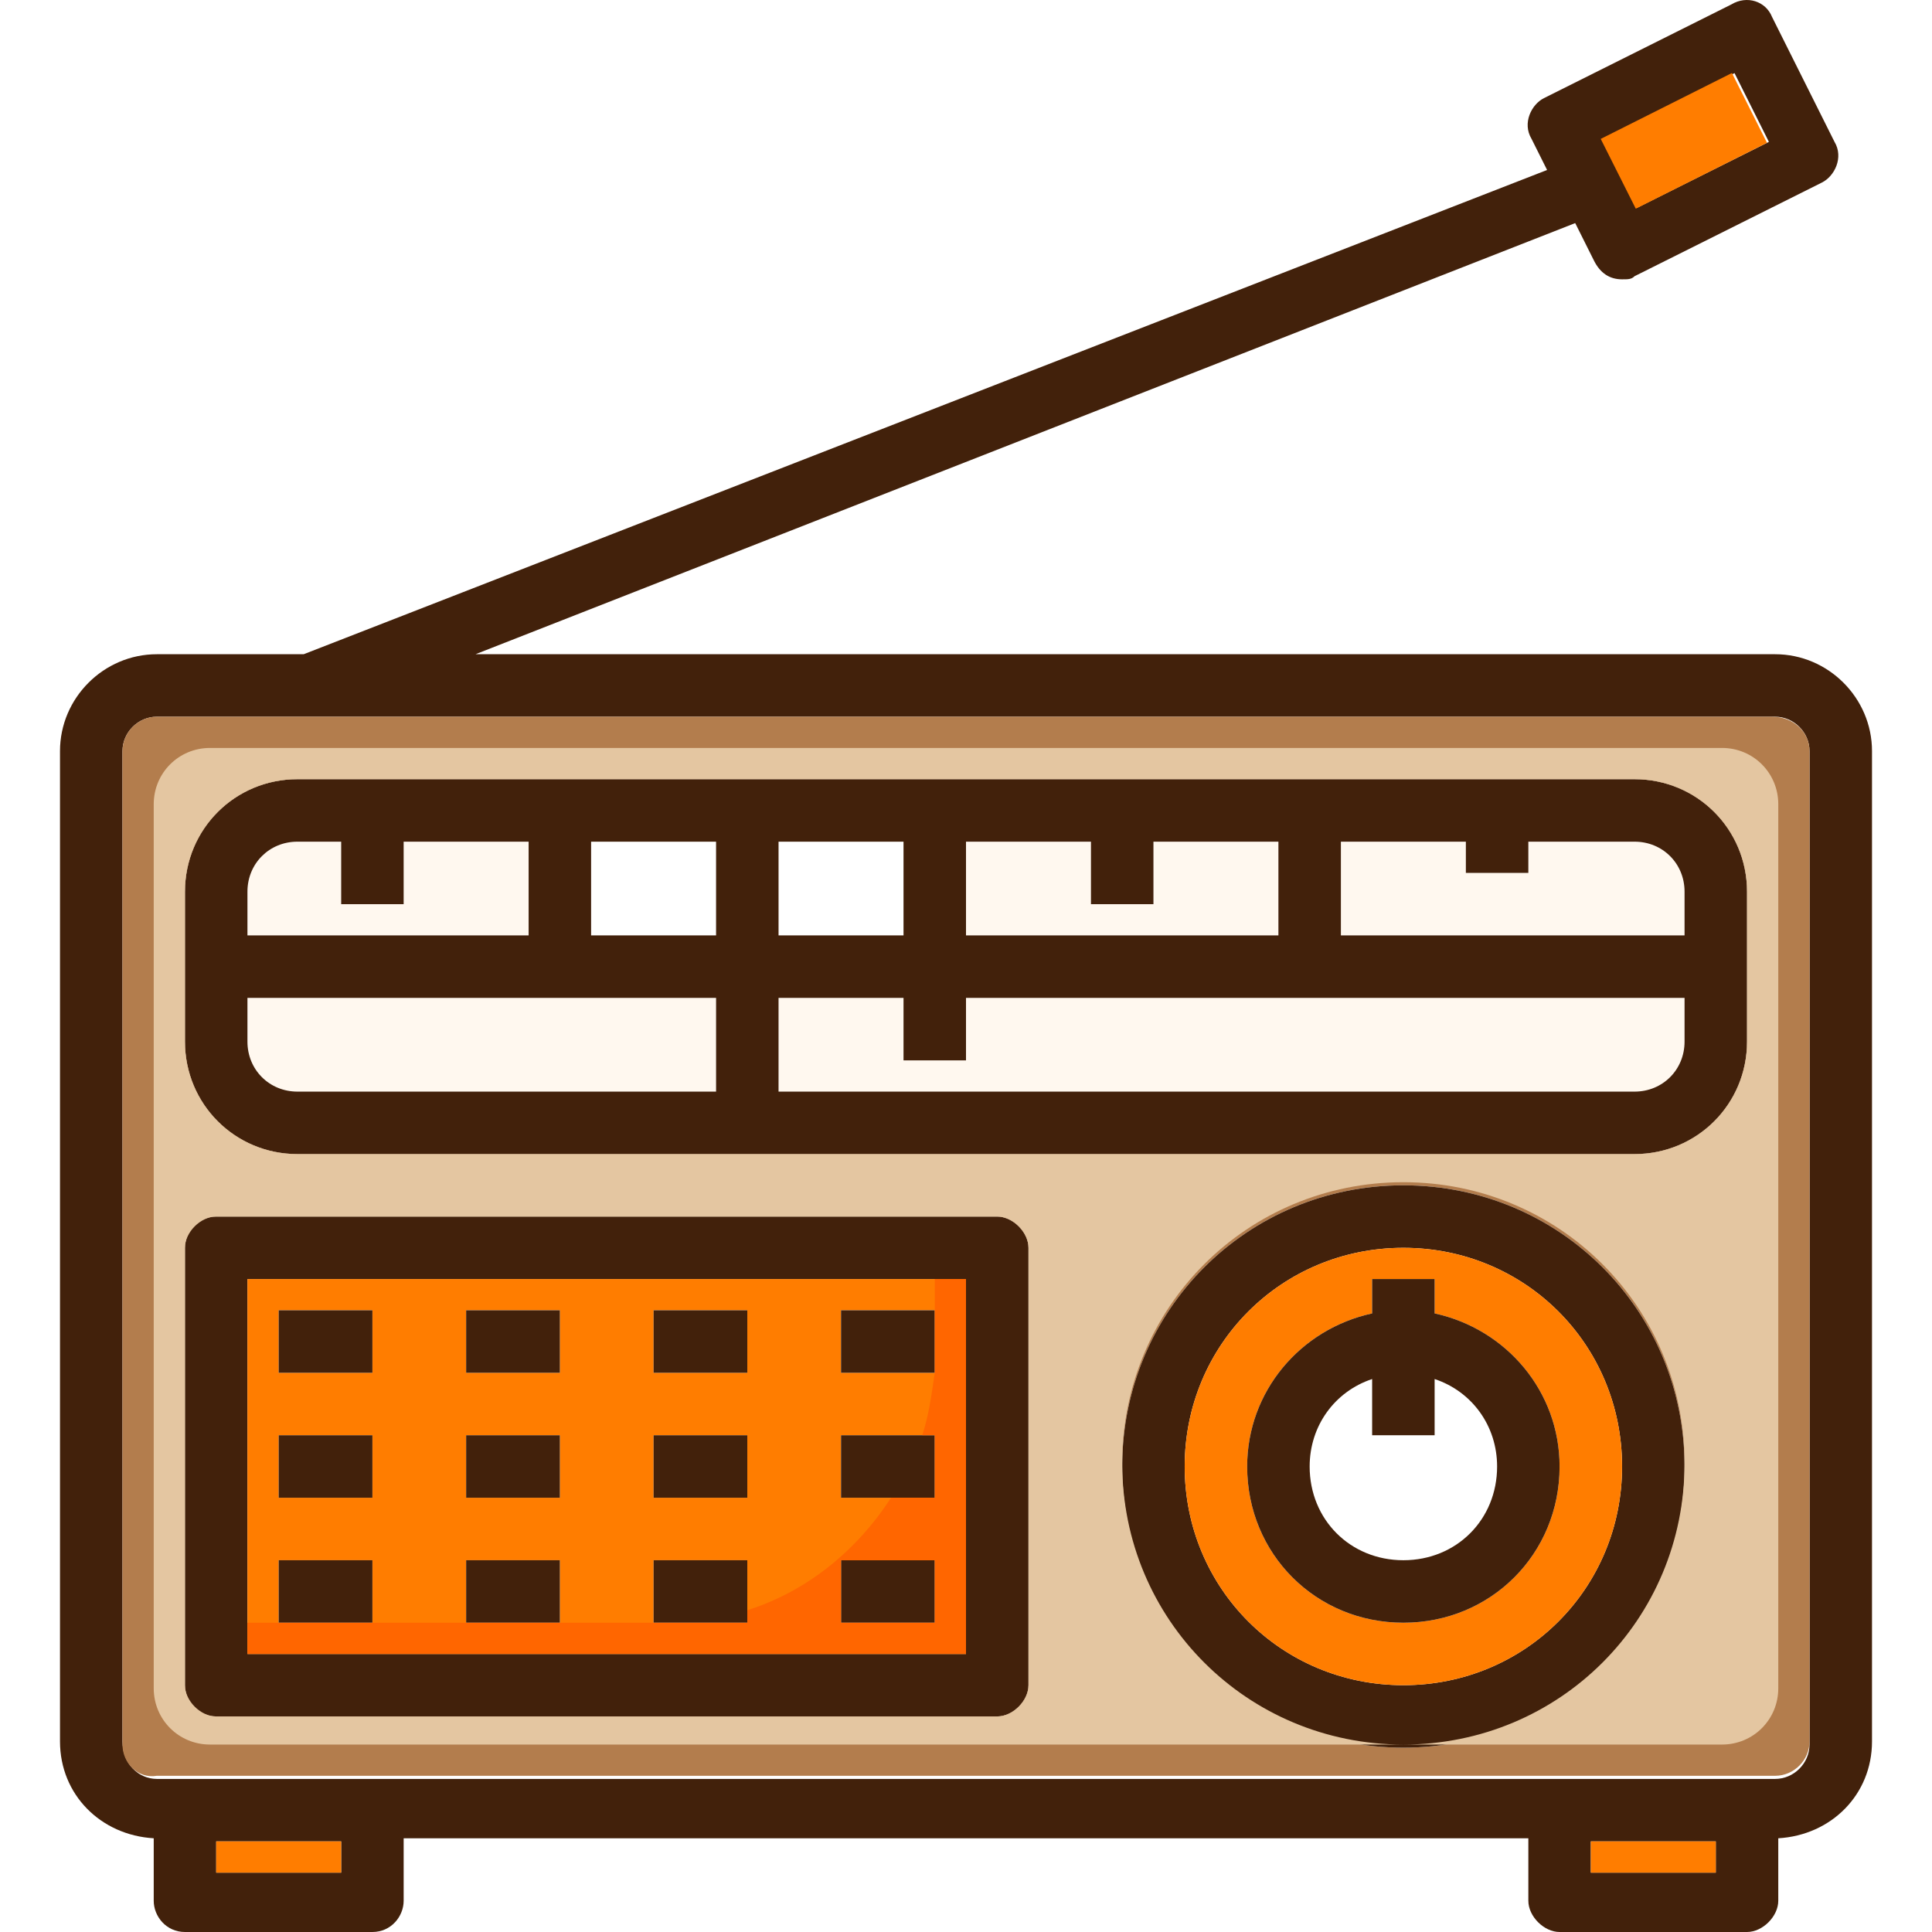
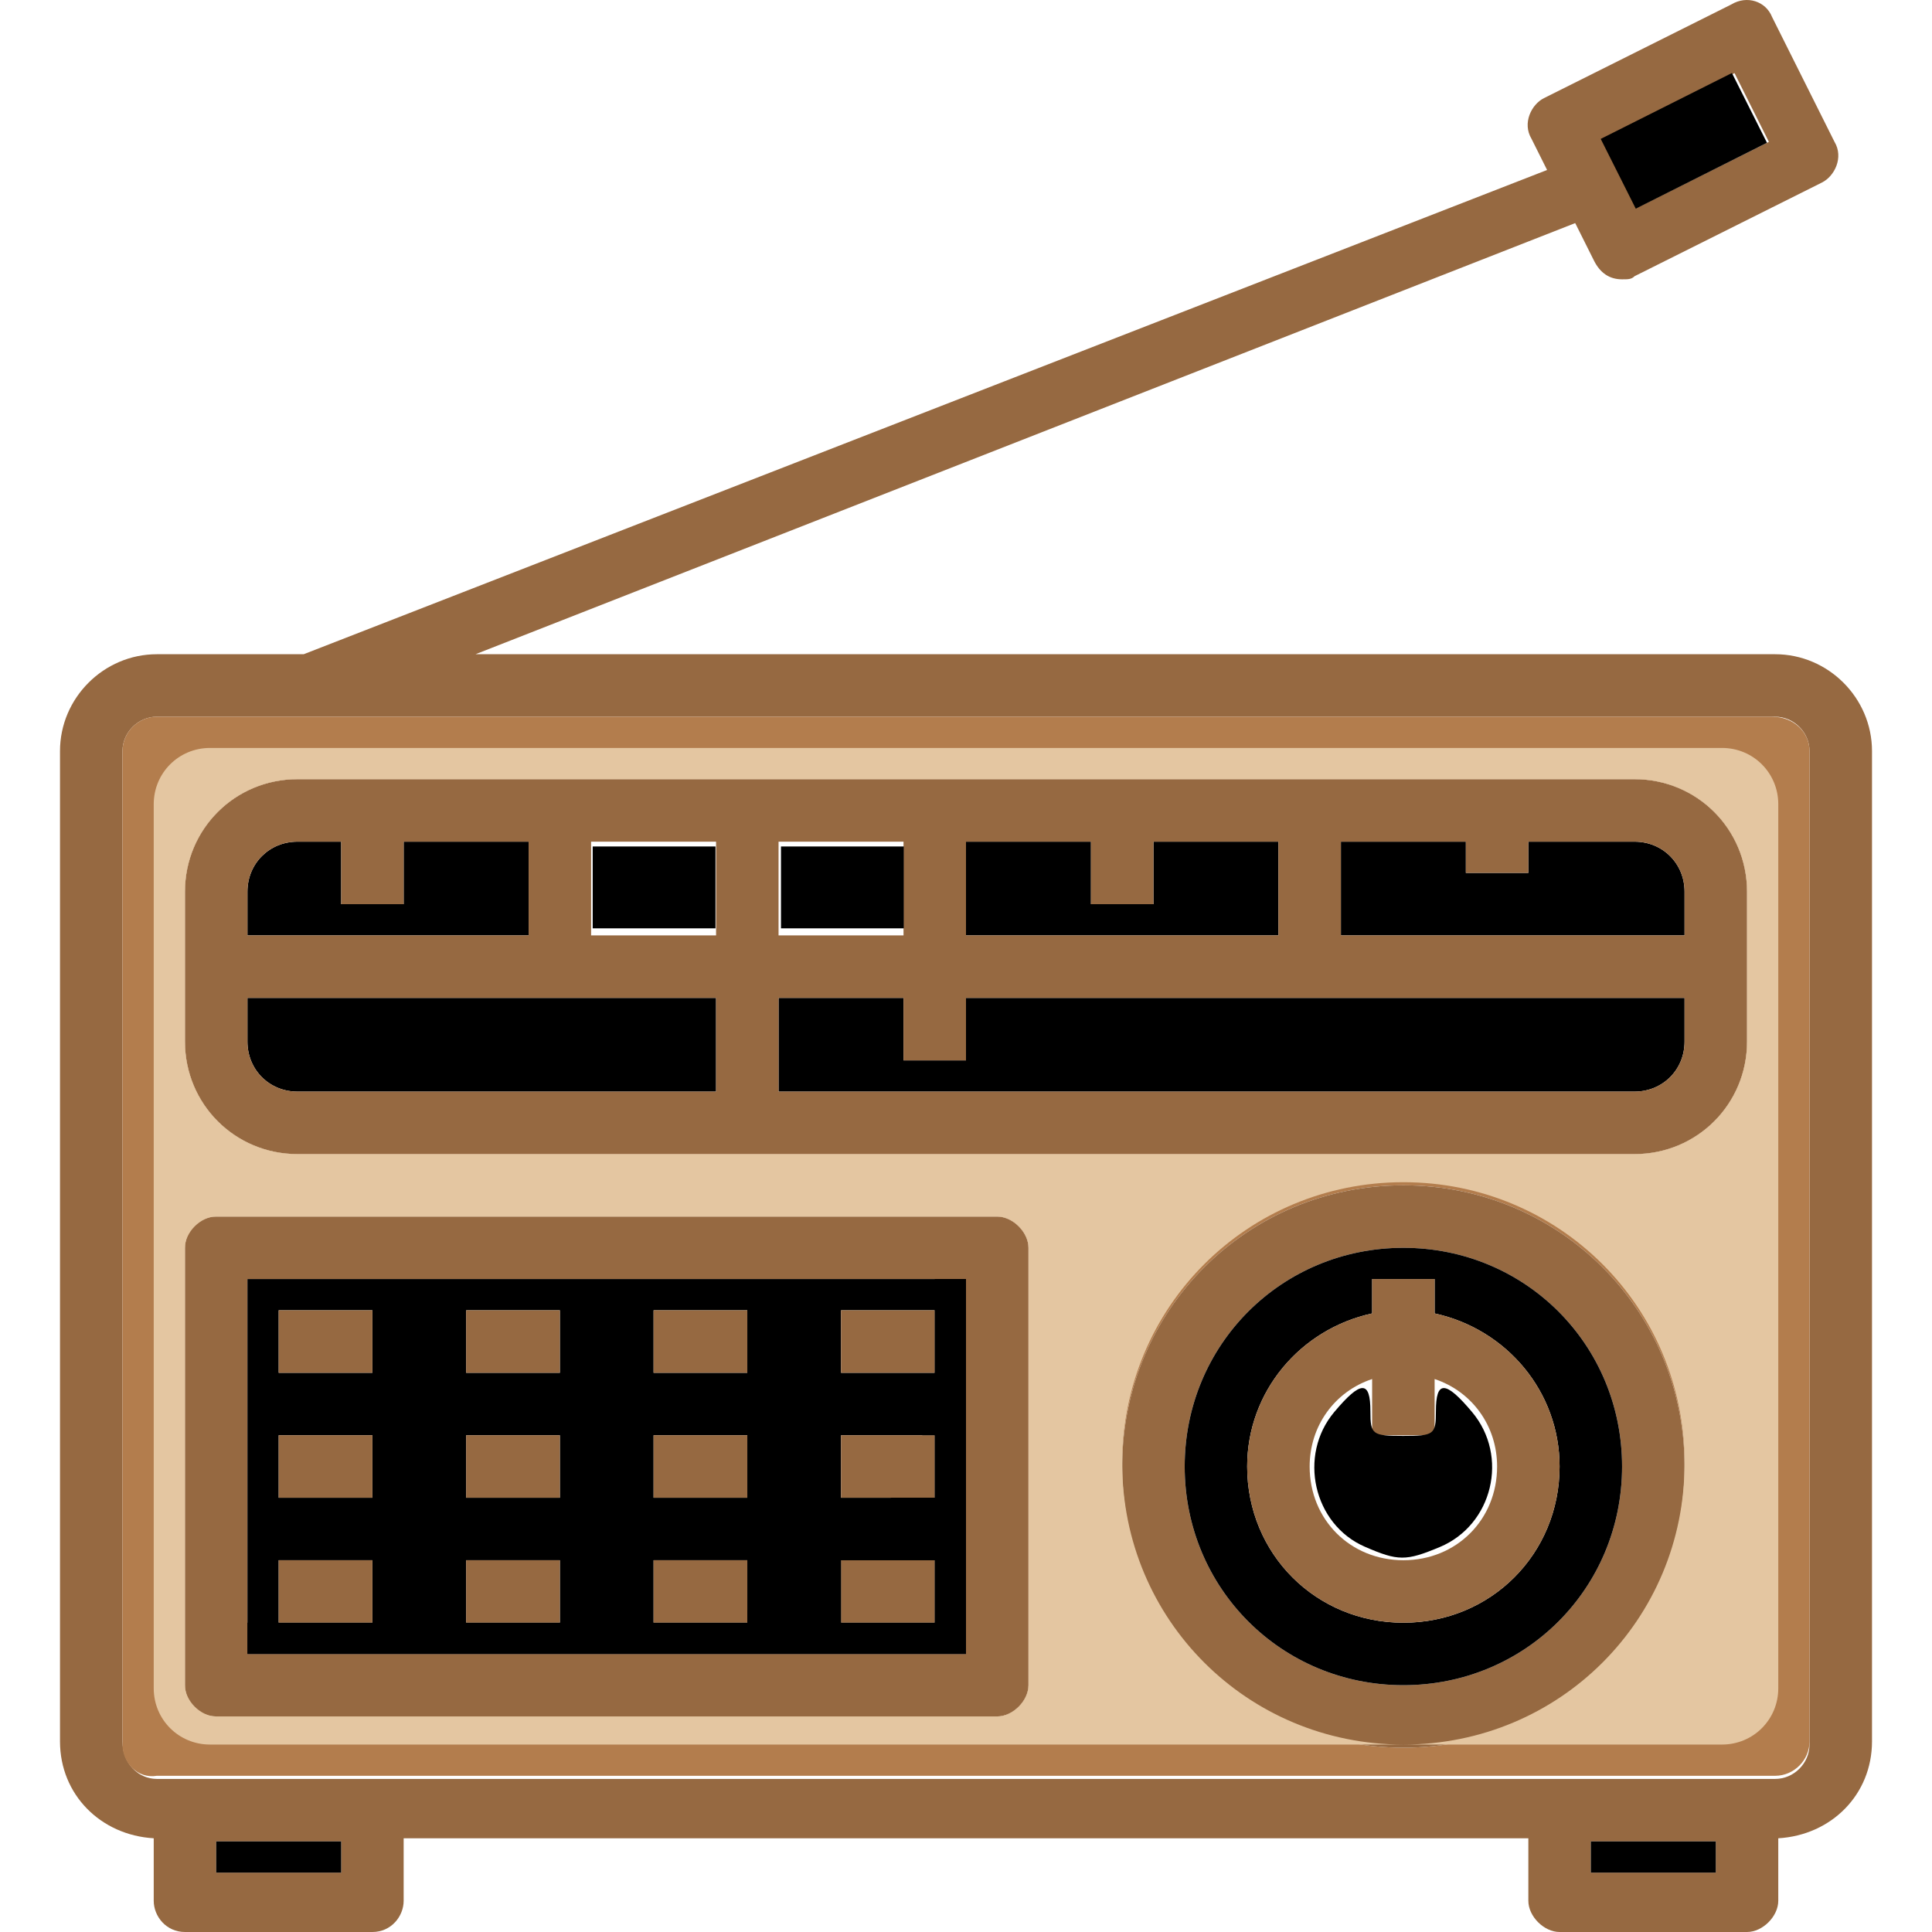
<svg xmlns="http://www.w3.org/2000/svg" version="1.1" id="Layer_1" x="0px" y="0px" viewBox="0 0 494.728 494.728" style="enable-background:new 0 0 494.728 494.728;" xml:space="preserve">
-   <g>
-     <path style="fill:#FFF8EF;" d="M135.364,215.528v24h-72v-11.2c0-7.2,5.6-12.8,12.8-12.8h11.2v16h16v-16H135.364z" />
-     <path style="fill:#FFF8EF;" d="M183.364,255.528v24h-107.2c-7.2,0-12.8-5.6-12.8-12.8v-11.2H183.364z" />
-     <path style="fill:#FFF8EF;" d="M431.364,255.528v11.2c0,7.2-5.6,12.8-12.8,12.8h-219.2v-24h32v16h16v-16H431.364z" />
-     <path style="fill:#FFF8EF;" d="M431.364,228.328v11.2h-88v-24h32v8h16v-8h27.2C425.764,215.528,431.364,221.128,431.364,228.328z" />
-     <polygon style="fill:#FFF8EF;" points="327.364,215.528 327.364,239.528 247.364,239.528 247.364,215.528 279.364,215.528    279.364,231.528 295.364,231.528 295.364,215.528  " />
+   <defs id="defs4068" />
+   <g id="g3979">
+     <path style="fill:#000000;" d="M135.364,215.528v24h-72v-11.2c0-7.2,5.6-12.8,12.8-12.8h11.2v16h16v-16H135.364z" id="path3969" />
+     <path style="fill:#000000;" d="M183.364,255.528v24h-107.2c-7.2,0-12.8-5.6-12.8-12.8v-11.2H183.364z" id="path3971" />
+     <path style="fill:#000000;" d="M431.364,255.528v11.2c0,7.2-5.6,12.8-12.8,12.8h-219.2v-24h32v16h16v-16H431.364z" id="path3973" />
+     <path style="fill:#000000;" d="M431.364,228.328v11.2h-88v-24h32v8h16v-8h27.2C425.764,215.528,431.364,221.128,431.364,228.328z" id="path3975" />
+     <polygon style="fill:#000000;" points="327.364,215.528 327.364,239.528 247.364,239.528 247.364,215.528 279.364,215.528    279.364,231.528 295.364,231.528 295.364,215.528  " id="polygon3977" />
  </g>
-   <path style="fill:#42210B;" d="M479.364,192.328v253.6c0,13.6-10.4,24-24,24.8v16c0,4-4,8-8,8h-48c-4,0-8-4-8-8v-16h-288v16  c0,4-3.2,8-8,8h-48c-4.8,0-8-4-8-8v-16c-13.6-0.8-24-11.2-24-24.8v-253.6c0-13.6,11.2-24.8,24.8-24.8h37.6l318.4-124l-4-8  c-2.4-4,0-8.8,3.2-10.4l48-24c4-2.4,8.8-0.8,10.4,3.2l16,32c2.4,4,0,8.8-3.2,10.4l-48,24c-0.8,0.8-1.6,0.8-3.2,0.8  c-3.2,0-5.6-1.6-7.2-4.8l-4.8-9.6l-281.6,110.4h332.8C468.164,167.528,479.364,178.728,479.364,192.328z M463.364,446.728v-254.4  c0-4.8-4-8.8-8.8-8.8h-414.4c-4.8,0-8.8,4-8.8,8.8v253.6c0,5.6,4,9.6,8.8,9.6h7.2h48h304h48h7.2  C459.364,455.528,463.364,451.528,463.364,446.728z M452.964,36.328l-8.8-17.6l-33.6,16.8l8.8,17.6L452.964,36.328z   M439.364,479.528v-8h-32v8H439.364z M87.364,479.528v-8h-32v8H87.364z" />
-   <path style="fill:#B37D4D;" d="M463.364,192.328v253.6c0,4.8-4,8.8-8.8,8.8h-7.2h-48h-304h-48h-7.2c-4.8,0.8-8.8-3.2-8.8-8v-254.4  c0-4.8,4-8.8,8.8-8.8h413.6C459.364,183.528,463.364,187.528,463.364,192.328z M447.364,266.728v-38.4c0-16-12.8-28.8-28.8-28.8  h-342.4c-16,0-28.8,12.8-28.8,28.8v38.4c0,16,12.8,28.8,28.8,28.8h342.4C434.564,295.528,447.364,282.728,447.364,266.728z   M431.364,375.528c0-40-32-72-72-72s-72,32-72,72s32,72,72,72S431.364,415.528,431.364,375.528z M263.364,431.528v-112c0-4-4-8-8-8  h-200c-4.8,0-8,4-8,8v112c0,4,3.2,8,8,8h200C259.364,439.528,263.364,435.528,263.364,431.528z" />
-   <rect x="412.374" y="26.071" transform="matrix(-0.8936 0.4488 -0.4488 -0.8936 832.6696 -125.2111)" style="fill:#FF7D00;" width="37.599" height="19.999" />
-   <path style="fill:#42210B;" d="M447.364,228.328v38.4c0,16-12.8,28.8-28.8,28.8h-342.4c-16,0-28.8-12.8-28.8-28.8v-38.4  c0-16,12.8-28.8,28.8-28.8h342.4C434.564,199.528,447.364,212.328,447.364,228.328z M431.364,266.728v-11.2h-184v16h-16v-16h-32v24  h219.2C425.764,279.528,431.364,273.928,431.364,266.728z M431.364,239.528v-11.2c0-7.2-5.6-12.8-12.8-12.8h-27.2v8h-16v-8h-32v24  H431.364z M327.364,239.528v-24h-32v16h-16v-16h-32v24H327.364z M231.364,239.528v-24h-32v24H231.364z M183.364,279.528v-24h-120  v11.2c0,7.2,5.6,12.8,12.8,12.8H183.364z M183.364,239.528v-24h-32v24H183.364z M135.364,239.528v-24h-32v16h-16v-16h-11.2  c-7.2,0-12.8,5.6-12.8,12.8v11.2H135.364z" />
-   <rect x="407.364" y="471.528" style="fill:#FF7D00;" width="32" height="8" />
-   <path style="fill:#42210B;" d="M359.364,303.528c40,0,72,32,72,72s-32,72-72,72s-72-32-72-72S319.364,303.528,359.364,303.528z   M415.364,375.528c0-31.2-24.8-56-56-56s-56,24.8-56,56s24.8,56,56,56S415.364,406.728,415.364,375.528z" />
-   <path style="fill:#FF7D00;" d="M359.364,319.528c31.2,0,56,24.8,56,56s-24.8,56-56,56s-56-24.8-56-56  S328.164,319.528,359.364,319.528z M399.364,375.528c0-19.2-13.6-35.2-32-39.2v-8.8h-16v8.8c-18.4,4-32,20-32,39.2  c0,22.4,17.6,40,40,40S399.364,397.928,399.364,375.528z" />
-   <g>
-     <path style="fill:#42210B;" d="M367.364,336.328c18.4,4,32,20,32,39.2c0,22.4-17.6,40-40,40s-40-17.6-40-40   c0-19.2,13.6-35.2,32-39.2v-8.8h16V336.328z M359.364,399.528c13.6,0,24-10.4,24-24c0-10.4-6.4-19.2-16-22.4v14.4h-16v-14.4   c-9.6,3.2-16,12-16,22.4C335.364,389.128,345.764,399.528,359.364,399.528z" />
-     <path style="fill:#42210B;" d="M263.364,319.528v112c0,4-4,8-8,8h-200c-4.8,0-8-4-8-8v-112c0-4,3.2-8,8-8h200   C259.364,311.528,263.364,315.528,263.364,319.528z M247.364,423.528v-96h-184v96H247.364z" />
+   <path style="fill:#966941;" d="M479.364,192.328v253.6c0,13.6-10.4,24-24,24.8v16c0,4-4,8-8,8h-48c-4,0-8-4-8-8v-16h-288v16  c0,4-3.2,8-8,8h-48c-4.8,0-8-4-8-8v-16c-13.6-0.8-24-11.2-24-24.8v-253.6c0-13.6,11.2-24.8,24.8-24.8h37.6l318.4-124l-4-8  c-2.4-4,0-8.8,3.2-10.4l48-24c4-2.4,8.8-0.8,10.4,3.2l16,32c2.4,4,0,8.8-3.2,10.4l-48,24c-0.8,0.8-1.6,0.8-3.2,0.8  c-3.2,0-5.6-1.6-7.2-4.8l-4.8-9.6l-281.6,110.4h332.8C468.164,167.528,479.364,178.728,479.364,192.328z M463.364,446.728v-254.4  c0-4.8-4-8.8-8.8-8.8h-414.4c-4.8,0-8.8,4-8.8,8.8v253.6c0,5.6,4,9.6,8.8,9.6h7.2h48h304h48h7.2  C459.364,455.528,463.364,451.528,463.364,446.728z M452.964,36.328l-8.8-17.6l-33.6,16.8l8.8,17.6L452.964,36.328z   M439.364,479.528v-8h-32v8H439.364z M87.364,479.528v-8h-32v8H87.364z" id="path3981" />
+   <path style="fill:#B37D4D;" d="M463.364,192.328v253.6c0,4.8-4,8.8-8.8,8.8h-7.2h-48h-304h-48h-7.2c-4.8,0.8-8.8-3.2-8.8-8v-254.4  c0-4.8,4-8.8,8.8-8.8h413.6C459.364,183.528,463.364,187.528,463.364,192.328z M447.364,266.728v-38.4c0-16-12.8-28.8-28.8-28.8  h-342.4c-16,0-28.8,12.8-28.8,28.8v38.4c0,16,12.8,28.8,28.8,28.8h342.4C434.564,295.528,447.364,282.728,447.364,266.728z   M431.364,375.528c0-40-32-72-72-72s-72,32-72,72s32,72,72,72S431.364,415.528,431.364,375.528z M263.364,431.528v-112c0-4-4-8-8-8  h-200c-4.8,0-8,4-8,8v112c0,4,3.2,8,8,8h200C259.364,439.528,263.364,435.528,263.364,431.528z" id="path3983" />
+   <rect x="412.374" y="26.071" transform="matrix(-0.8936 0.4488 -0.4488 -0.8936 832.6696 -125.2111)" style="fill:#000000;" width="37.599" height="19.999" id="rect3985" />
+   <path style="fill:#966941;" d="M447.364,228.328v38.4c0,16-12.8,28.8-28.8,28.8h-342.4c-16,0-28.8-12.8-28.8-28.8v-38.4  c0-16,12.8-28.8,28.8-28.8h342.4C434.564,199.528,447.364,212.328,447.364,228.328z M431.364,266.728v-11.2h-184v16h-16v-16h-32v24  h219.2C425.764,279.528,431.364,273.928,431.364,266.728z M431.364,239.528v-11.2c0-7.2-5.6-12.8-12.8-12.8h-27.2v8h-16v-8h-32v24  H431.364z M327.364,239.528v-24h-32v16h-16v-16h-32v24H327.364z M231.364,239.528v-24h-32v24H231.364z M183.364,279.528v-24h-120  v11.2c0,7.2,5.6,12.8,12.8,12.8H183.364z M183.364,239.528v-24h-32v24H183.364z M135.364,239.528v-24h-32v16h-16v-16h-11.2  c-7.2,0-12.8,5.6-12.8,12.8v11.2H135.364z" id="path3987" />
+   <rect x="407.364" y="471.528" style="fill:#000000;" width="32" height="8" id="rect3989" />
+   <path style="fill:#966941;" d="M359.364,303.528c40,0,72,32,72,72s-32,72-72,72s-72-32-72-72S319.364,303.528,359.364,303.528z   M415.364,375.528c0-31.2-24.8-56-56-56s-56,24.8-56,56s24.8,56,56,56S415.364,406.728,415.364,375.528z" id="path3991" />
+   <path style="fill:#000000;" d="M359.364,319.528c31.2,0,56,24.8,56,56s-24.8,56-56,56s-56-24.8-56-56  S328.164,319.528,359.364,319.528z M399.364,375.528c0-19.2-13.6-35.2-32-39.2v-8.8h-16v8.8c-18.4,4-32,20-32,39.2  c0,22.4,17.6,40,40,40S399.364,397.928,399.364,375.528z" id="path3993" />
+   <g id="g3999">
+     <path style="fill:#966941;" d="M367.364,336.328c18.4,4,32,20,32,39.2c0,22.4-17.6,40-40,40s-40-17.6-40-40   c0-19.2,13.6-35.2,32-39.2v-8.8h16V336.328z M359.364,399.528c13.6,0,24-10.4,24-24c0-10.4-6.4-19.2-16-22.4v14.4h-16v-14.4   c-9.6,3.2-16,12-16,22.4C335.364,389.128,345.764,399.528,359.364,399.528z" id="path3995" />
+     <path style="fill:#966941;" d="M263.364,319.528v112c0,4-4,8-8,8h-200c-4.8,0-8-4-8-8v-112c0-4,3.2-8,8-8h200   C259.364,311.528,263.364,315.528,263.364,319.528z M247.364,423.528v-96h-184v96H247.364z" id="path3997" />
  </g>
-   <path style="fill:#FF7D00;" d="M247.364,327.528v96h-184v-96H247.364z M239.364,415.528v-16h-24v16H239.364z M239.364,383.528v-16  h-24v16H239.364z M239.364,351.528v-16h-24v16H239.364z M191.364,415.528v-16h-24v16H191.364z M191.364,383.528v-16h-24v16H191.364z   M191.364,351.528v-16h-24v16H191.364z M143.364,415.528v-16h-24v16H143.364z M143.364,383.528v-16h-24v16H143.364z   M143.364,351.528v-16h-24v16H143.364z M95.364,415.528v-16h-24v16H95.364z M95.364,383.528v-16h-24v16H95.364z M95.364,351.528v-16  h-24v16H95.364z" />
-   <g>
-     <rect x="215.364" y="399.528" style="fill:#42210B;" width="24" height="16" />
-     <rect x="215.364" y="367.528" style="fill:#42210B;" width="24" height="16" />
-     <rect x="215.364" y="335.528" style="fill:#42210B;" width="24" height="16" />
-     <rect x="167.364" y="399.528" style="fill:#42210B;" width="24" height="16" />
-     <rect x="167.364" y="367.528" style="fill:#42210B;" width="24" height="16" />
-     <rect x="167.364" y="335.528" style="fill:#42210B;" width="24" height="16" />
-     <rect x="119.364" y="399.528" style="fill:#42210B;" width="24" height="16" />
-     <rect x="119.364" y="367.528" style="fill:#42210B;" width="24" height="16" />
-     <rect x="119.364" y="335.528" style="fill:#42210B;" width="24" height="16" />
-     <rect x="71.364" y="399.528" style="fill:#42210B;" width="24" height="16" />
-     <rect x="71.364" y="367.528" style="fill:#42210B;" width="24" height="16" />
-     <rect x="71.364" y="335.528" style="fill:#42210B;" width="24" height="16" />
+   <path style="fill:#000000;" d="M247.364,327.528v96h-184v-96H247.364z M239.364,415.528v-16h-24v16H239.364z M239.364,383.528v-16  h-24v16H239.364z M239.364,351.528v-16h-24v16H239.364z M191.364,415.528v-16h-24v16H191.364z M191.364,383.528v-16h-24v16H191.364z   M191.364,351.528v-16h-24v16H191.364z M143.364,415.528v-16h-24v16H143.364z M143.364,383.528v-16h-24v16H143.364z   M143.364,351.528v-16h-24v16H143.364z M95.364,415.528v-16h-24v16H95.364z M95.364,383.528v-16h-24v16H95.364z M95.364,351.528v-16  h-24v16H95.364z" id="path4001" />
+   <g id="g4027">
+     <rect x="215.364" y="399.528" style="fill:#966941;" width="24" height="16" id="rect4003" />
+     <rect x="215.364" y="367.528" style="fill:#966941;" width="24" height="16" id="rect4005" />
+     <rect x="215.364" y="335.528" style="fill:#966941;" width="24" height="16" id="rect4007" />
+     <rect x="167.364" y="399.528" style="fill:#966941;" width="24" height="16" id="rect4009" />
+     <rect x="167.364" y="367.528" style="fill:#966941;" width="24" height="16" id="rect4011" />
+     <rect x="167.364" y="335.528" style="fill:#966941;" width="24" height="16" id="rect4013" />
+     <rect x="119.364" y="399.528" style="fill:#966941;" width="24" height="16" id="rect4015" />
+     <rect x="119.364" y="367.528" style="fill:#966941;" width="24" height="16" id="rect4017" />
+     <rect x="119.364" y="335.528" style="fill:#966941;" width="24" height="16" id="rect4019" />
+     <rect x="71.364" y="399.528" style="fill:#966941;" width="24" height="16" id="rect4021" />
+     <rect x="71.364" y="367.528" style="fill:#966941;" width="24" height="16" id="rect4023" />
+     <rect x="71.364" y="335.528" style="fill:#966941;" width="24" height="16" id="rect4025" />
  </g>
-   <rect x="55.364" y="471.528" style="fill:#FF7D00;" width="32" height="8" />
-   <path style="fill:#FF6600;" d="M239.364,327.528v8v11.2v4.8l0,0c-0.8,5.6-1.6,11.2-3.2,16h3.2v16h-11.2c-8.8,13.6-21.6,24-36.8,28.8  v3.2h-20.8h-3.2h-24h-24h-24h-24h-8v8h184v-96H239.364z M239.364,415.528h-24v-16h24V415.528z" />
-   <path style="fill:#E4C6A1;" d="M440.964,191.528h-387.2c-8,0-14.4,6.4-14.4,14.4v226.4c0,8,6.4,14.4,14.4,14.4h305.6  c-40,0-72-32-72-72s32-72,72-72s72,32,72,72s-32,72-72,72h81.6c8,0,14.4-6.4,14.4-14.4v-226.4  C455.364,197.928,448.964,191.528,440.964,191.528z M263.364,431.528c0,4-4,8-8,8h-200c-4,0-8-4-8-8v-112c0-4,4-8,8-8h200  c4,0,8,4,8,8V431.528z M447.364,266.728c0,16-12.8,28.8-28.8,28.8h-342.4c-16,0-28.8-12.8-28.8-28.8v-38.4c0-16,12.8-28.8,28.8-28.8  h342.4c16,0,28.8,12.8,28.8,28.8V266.728z" />
-   <g>
+   <rect x="55.364" y="471.528" style="fill:#000000;" width="32" height="8" id="rect4029" />
+   <path style="fill:#000000;" d="M239.364,327.528v8v11.2v4.8l0,0c-0.8,5.6-1.6,11.2-3.2,16h3.2v16h-11.2c-8.8,13.6-21.6,24-36.8,28.8  v3.2h-20.8h-3.2h-24h-24h-24h-24h-8v8h184v-96H239.364z M239.364,415.528h-24v-16h24V415.528z" id="path4031" />
+   <path style="fill:#E4C6A1;" d="M440.964,191.528h-387.2c-8,0-14.4,6.4-14.4,14.4v226.4c0,8,6.4,14.4,14.4,14.4h305.6  c-40,0-72-32-72-72s32-72,72-72s72,32,72,72s-32,72-72,72h81.6c8,0,14.4-6.4,14.4-14.4v-226.4  C455.364,197.928,448.964,191.528,440.964,191.528z M263.364,431.528c0,4-4,8-8,8h-200c-4,0-8-4-8-8v-112c0-4,4-8,8-8h200  c4,0,8,4,8,8V431.528z M447.364,266.728c0,16-12.8,28.8-28.8,28.8h-342.4c-16,0-28.8-12.8-28.8-28.8v-38.4c0-16,12.8-28.8,28.8-28.8  h342.4c16,0,28.8,12.8,28.8,28.8V266.728z" id="path4033" />
+   <g id="g4035">
</g>
-   <g>
+   <g id="g4037">
</g>
-   <g>
+   <g id="g4039">
</g>
-   <g>
+   <g id="g4041">
</g>
-   <g>
+   <g id="g4043">
</g>
-   <g>
+   <g id="g4045">
</g>
-   <g>
+   <g id="g4047">
</g>
-   <g>
+   <g id="g4049">
</g>
-   <g>
+   <g id="g4051">
</g>
-   <g>
+   <g id="g4053">
</g>
-   <g>
+   <g id="g4055">
</g>
-   <g>
+   <g id="g4057">
</g>
-   <g>
+   <g id="g4059">
</g>
-   <g>
+   <g id="g4061">
</g>
-   <g>
+   <g id="g4063">
</g>
+   <path style="fill:#000000;stroke-width:2.096" d="m 151.772,227.239 v -10.482 h 15.722 15.722 v 10.482 10.482 h -15.722 -15.722 z" id="path4072" />
+   <path style="fill:#000000;stroke-width:2.096" d="m 199.988,227.239 v -10.482 h 15.722 15.722 V 227.239 237.721 H 215.71 199.988 Z" id="path4074" />
+   <path style="fill:#000000;stroke-width:2.096" d="m 349.485,396.068 c -13.177,-5.731 -17.171,-23.379 -7.81,-34.504 6.824,-8.109 9.247,-8.152 9.247,-0.161 0,5.94 0.466,6.289 8.385,6.289 7.919,0 8.385,-0.349 8.385,-6.289 0,-7.991 2.423,-7.949 9.247,0.161 9.524,11.319 5.317,28.916 -8.271,34.593 -8.677,3.626 -10.664,3.616 -19.183,-0.089 z" id="path4076" />
</svg>
